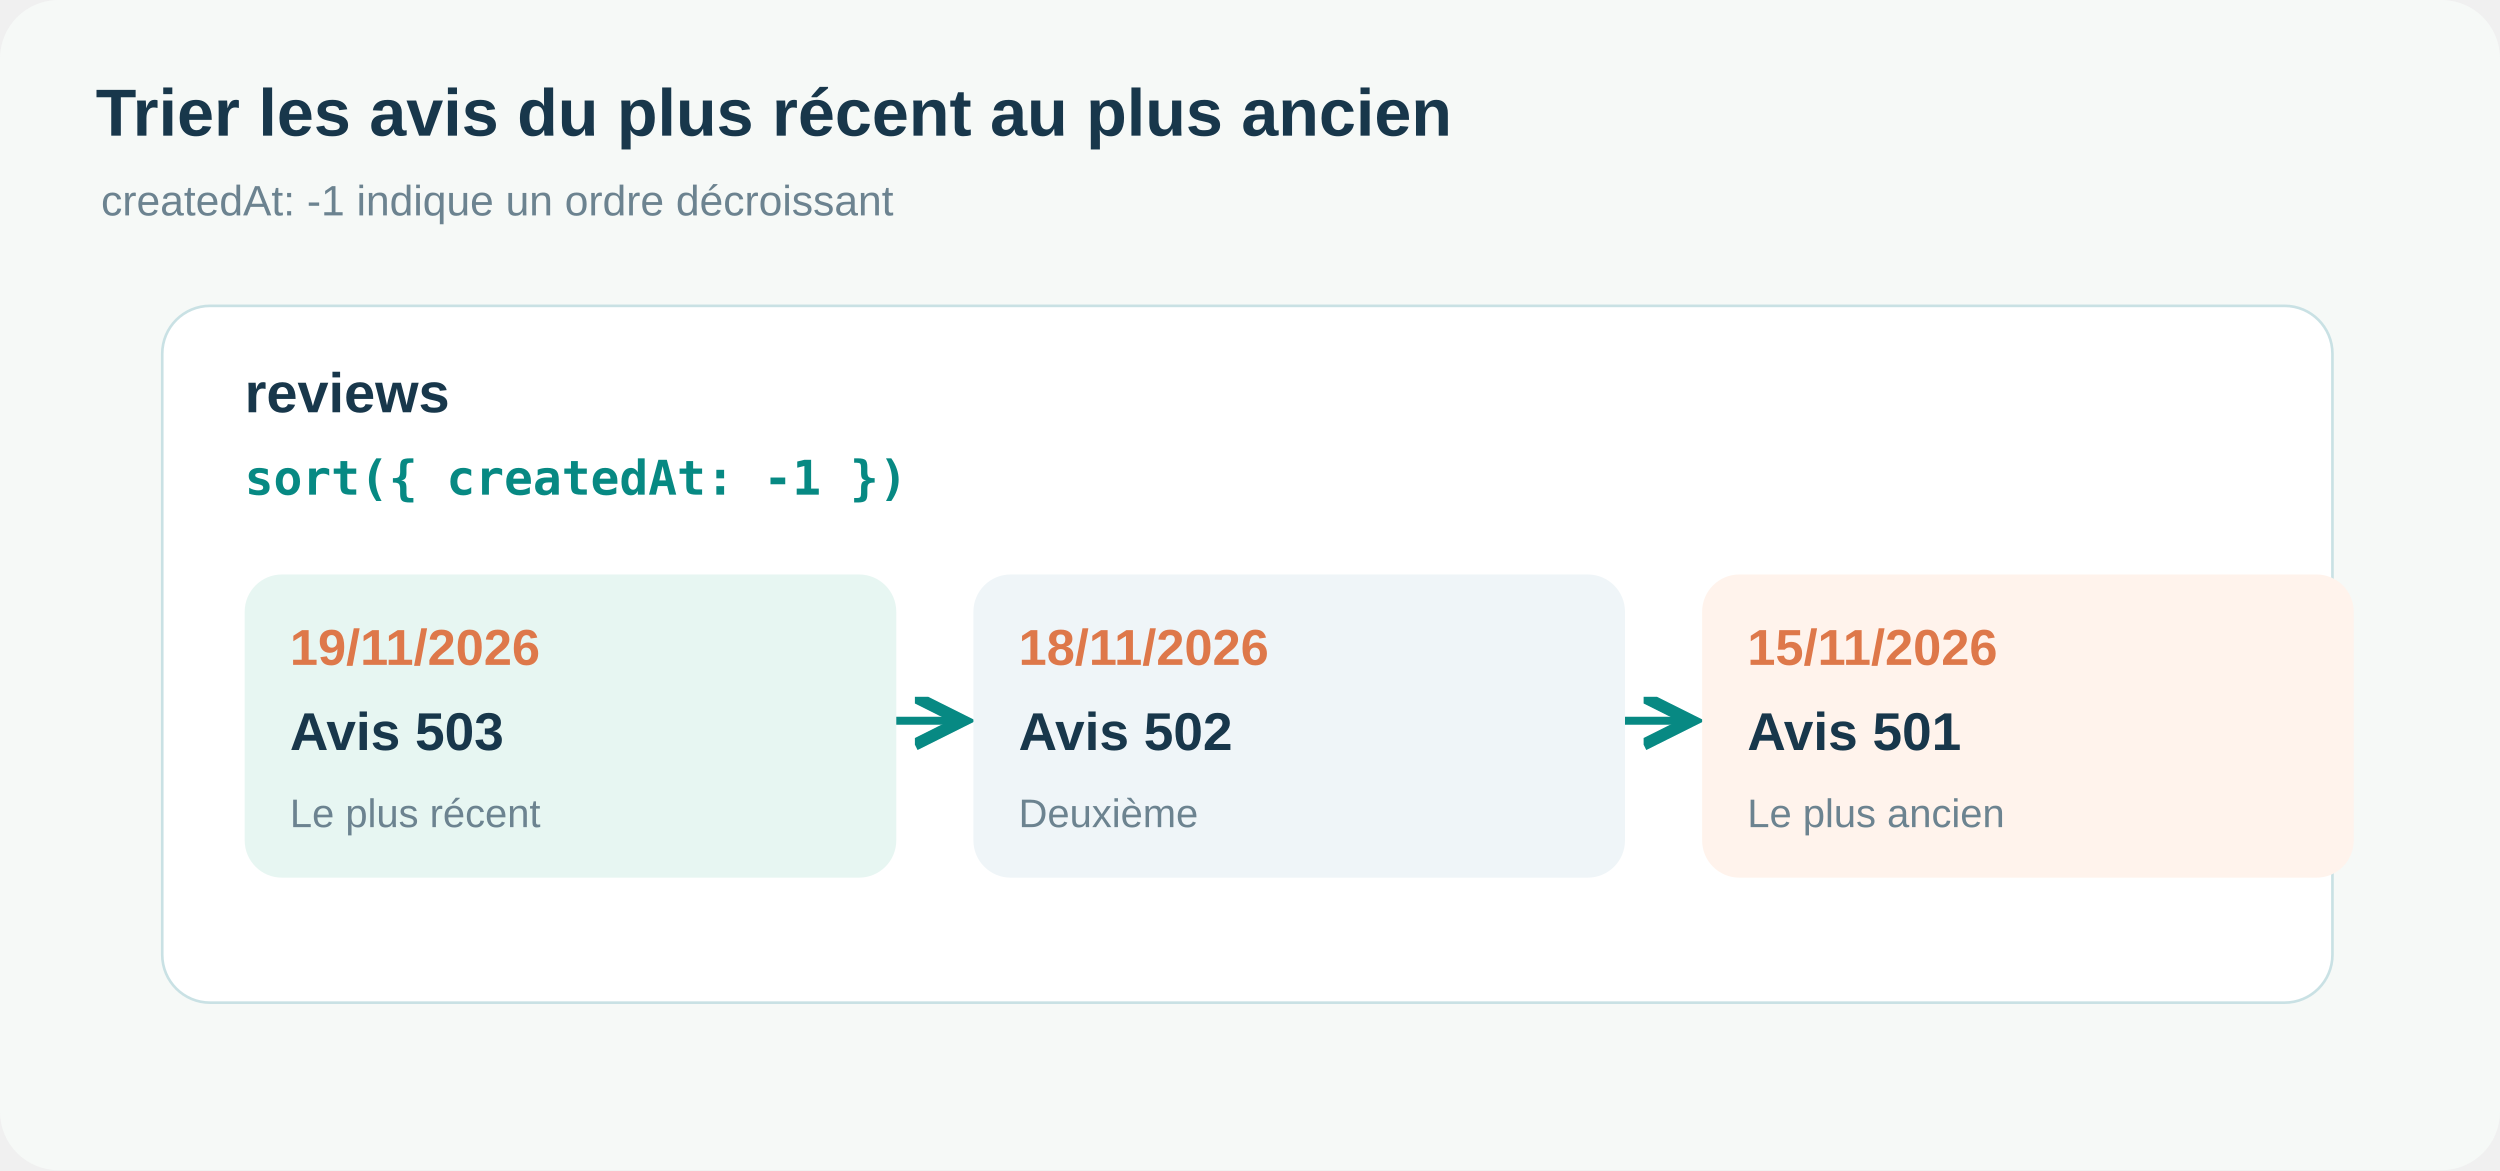
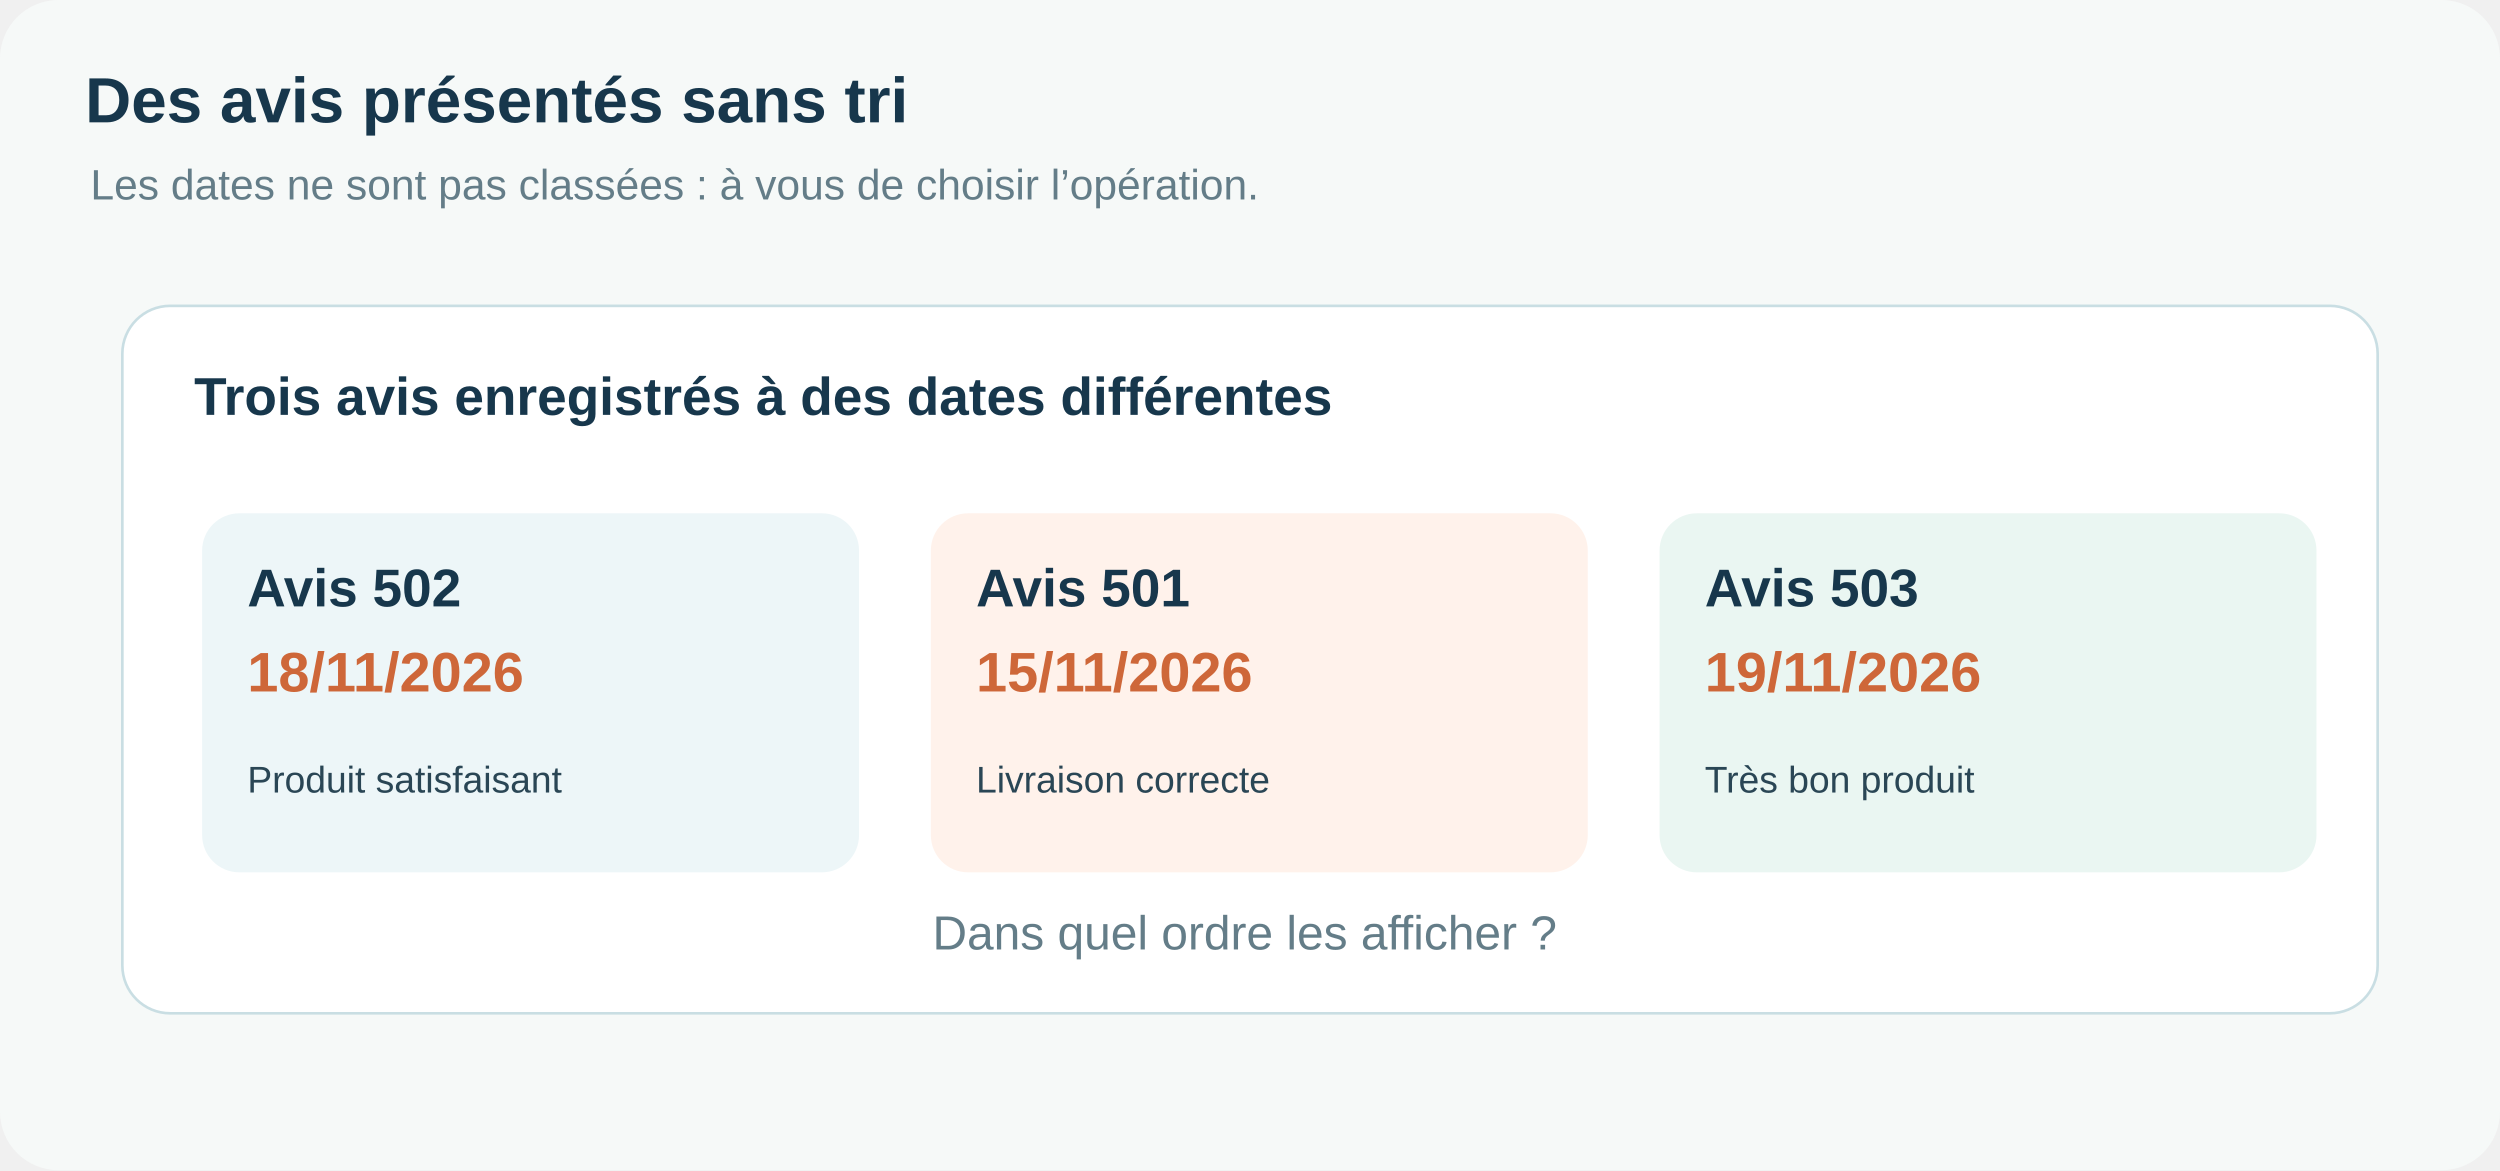
- <svg xmlns="http://www.w3.org/2000/svg" width="940" height="440" viewBox="0 0 940 440" role="img" aria-label="Trier les avis du plus récent au plus ancien">
-   <defs>
-     <marker id="arr" markerWidth="8" markerHeight="8" refX="6" refY="3" orient="auto">
-       <path d="M0,0 L6,3 L0,6" fill="none" stroke="#078983" stroke-width="1.5" />
-     </marker>
-     <filter id="sh">
-       <feDropShadow dx="0" dy="5" stdDeviation="10" flood-color="#14364a" flood-opacity=".06" />
-     </filter>
-   </defs>
-   <rect x="0" y="0" width="940" height="440" rx="22" fill="#F6F9F7" stroke="none" stroke-width="1" />
-   <text x="36" y="51" font-family="Arial, DejaVu Sans" font-size="25" fill="#18374B" font-weight="700" text-anchor="start">Trier les avis du plus récent au plus ancien</text>
-   <text x="38" y="81" font-family="Arial, DejaVu Sans" font-size="16" fill="#6C8390" font-weight="400" text-anchor="start">createdAt: -1 indique un ordre décroissant</text>
-   <rect x="61" y="115" width="816" height="262" rx="18" fill="white" stroke="#C9E1E4" stroke-width="1" />
-   <text x="92" y="155" font-family="Arial, DejaVu Sans" font-size="21" fill="#18374B" font-weight="700" text-anchor="start">reviews</text>
-   <text x="92" y="186" font-family="DejaVu Sans Mono" font-size="18" fill="#078983" font-weight="700" text-anchor="start">sort({ createdAt: -1 })</text>
-   <rect x="92" y="216" width="245" height="114" rx="14" fill="#E7F6F2" stroke="none" stroke-width="1" />
-   <text x="109" y="250" font-family="Arial, DejaVu Sans" font-size="19" fill="#DE784A" font-weight="700" text-anchor="start">19/11/2026</text>
-   <text x="109" y="282" font-family="Arial, DejaVu Sans" font-size="20" fill="#18374B" font-weight="700" text-anchor="start">Avis 503</text>
-   <text x="109" y="311" font-family="Arial, DejaVu Sans" font-size="15" fill="#6C8390" font-weight="400" text-anchor="start">Le plus récent</text>
-   <path d="M 337 271 L 362 271" stroke="#078983" stroke-width="3" marker-end="url(#arr)" />
-   <rect x="366" y="216" width="245" height="114" rx="14" fill="#EFF5F8" stroke="none" stroke-width="1" />
-   <text x="383" y="250" font-family="Arial, DejaVu Sans" font-size="19" fill="#DE784A" font-weight="700" text-anchor="start">18/11/2026</text>
-   <text x="383" y="282" font-family="Arial, DejaVu Sans" font-size="20" fill="#18374B" font-weight="700" text-anchor="start">Avis 502</text>
-   <text x="383" y="311" font-family="Arial, DejaVu Sans" font-size="15" fill="#6C8390" font-weight="400" text-anchor="start">Deuxième</text>
-   <path d="M 611 271 L 636 271" stroke="#078983" stroke-width="3" marker-end="url(#arr)" />
-   <rect x="640" y="216" width="245" height="114" rx="14" fill="#FFF3EC" stroke="none" stroke-width="1" />
-   <text x="657" y="250" font-family="Arial, DejaVu Sans" font-size="19" fill="#DE784A" font-weight="700" text-anchor="start">15/11/2026</text>
-   <text x="657" y="282" font-family="Arial, DejaVu Sans" font-size="20" fill="#18374B" font-weight="700" text-anchor="start">Avis 501</text>
-   <text x="657" y="311" font-family="Arial, DejaVu Sans" font-size="15" fill="#6C8390" font-weight="400" text-anchor="start">Le plus ancien</text>
+ <svg xmlns="http://www.w3.org/2000/svg" width="940" height="440" viewBox="0 0 940 440" role="img" aria-label="Situation à analyser">
+   <rect x="0" y="0" width="940" height="440" rx="22" fill="#F6F9F8" />
+   <text x="32" y="46" font-family="Arial,DejaVu Sans" font-weight="700" font-size="24" text-anchor="start" fill="#17374C">Des avis présentés sans tri</text>
+   <text x="34" y="75" font-family="Arial,DejaVu Sans" font-weight="400" font-size="16" text-anchor="start" fill="#647D88">Les dates ne sont pas classées : à vous de choisir l’opération.</text>
+   <rect x="46" y="115" width="848" height="266" rx="18" fill="white" stroke="#C9DEE3" stroke-width="1" />
+   <text x="73" y="156" font-family="Arial,DejaVu Sans" font-weight="700" font-size="20" text-anchor="start" fill="#17374C">Trois avis enregistrés à des dates différentes</text>
+   <rect x="76" y="193" width="247" height="135" rx="14" fill="#EDF6F8" stroke="none" stroke-width="1" />
+   <text x="93" y="228" font-family="Arial,DejaVu Sans" font-weight="700" font-size="20" text-anchor="start" fill="#17374C">Avis 502</text>
+   <text x="93" y="260" font-family="Arial,DejaVu Sans" font-weight="700" font-size="21" text-anchor="start" fill="#CE6739">18/11/2026</text>
+   <text x="93" y="298" font-family="Arial,DejaVu Sans" font-weight="400" font-size="14" text-anchor="start" fill="#2A4655">Produit satisfaisant</text>
+   <rect x="350" y="193" width="247" height="135" rx="14" fill="#FFF2EB" stroke="none" stroke-width="1" />
+   <text x="367" y="228" font-family="Arial,DejaVu Sans" font-weight="700" font-size="20" text-anchor="start" fill="#17374C">Avis 501</text>
+   <text x="367" y="260" font-family="Arial,DejaVu Sans" font-weight="700" font-size="21" text-anchor="start" fill="#CE6739">15/11/2026</text>
+   <text x="367" y="298" font-family="Arial,DejaVu Sans" font-weight="400" font-size="14" text-anchor="start" fill="#2A4655">Livraison correcte</text>
+   <rect x="624" y="193" width="247" height="135" rx="14" fill="#EAF6F2" stroke="none" stroke-width="1" />
+   <text x="641" y="228" font-family="Arial,DejaVu Sans" font-weight="700" font-size="20" text-anchor="start" fill="#17374C">Avis 503</text>
+   <text x="641" y="260" font-family="Arial,DejaVu Sans" font-weight="700" font-size="21" text-anchor="start" fill="#CE6739">19/11/2026</text>
+   <text x="641" y="298" font-family="Arial,DejaVu Sans" font-weight="400" font-size="14" text-anchor="start" fill="#2A4655">Très bon produit</text>
+   <text x="468" y="357" font-family="Arial,DejaVu Sans" font-weight="400" font-size="18" text-anchor="middle" fill="#647D88">Dans quel ordre les afficher ?</text>
</svg>
